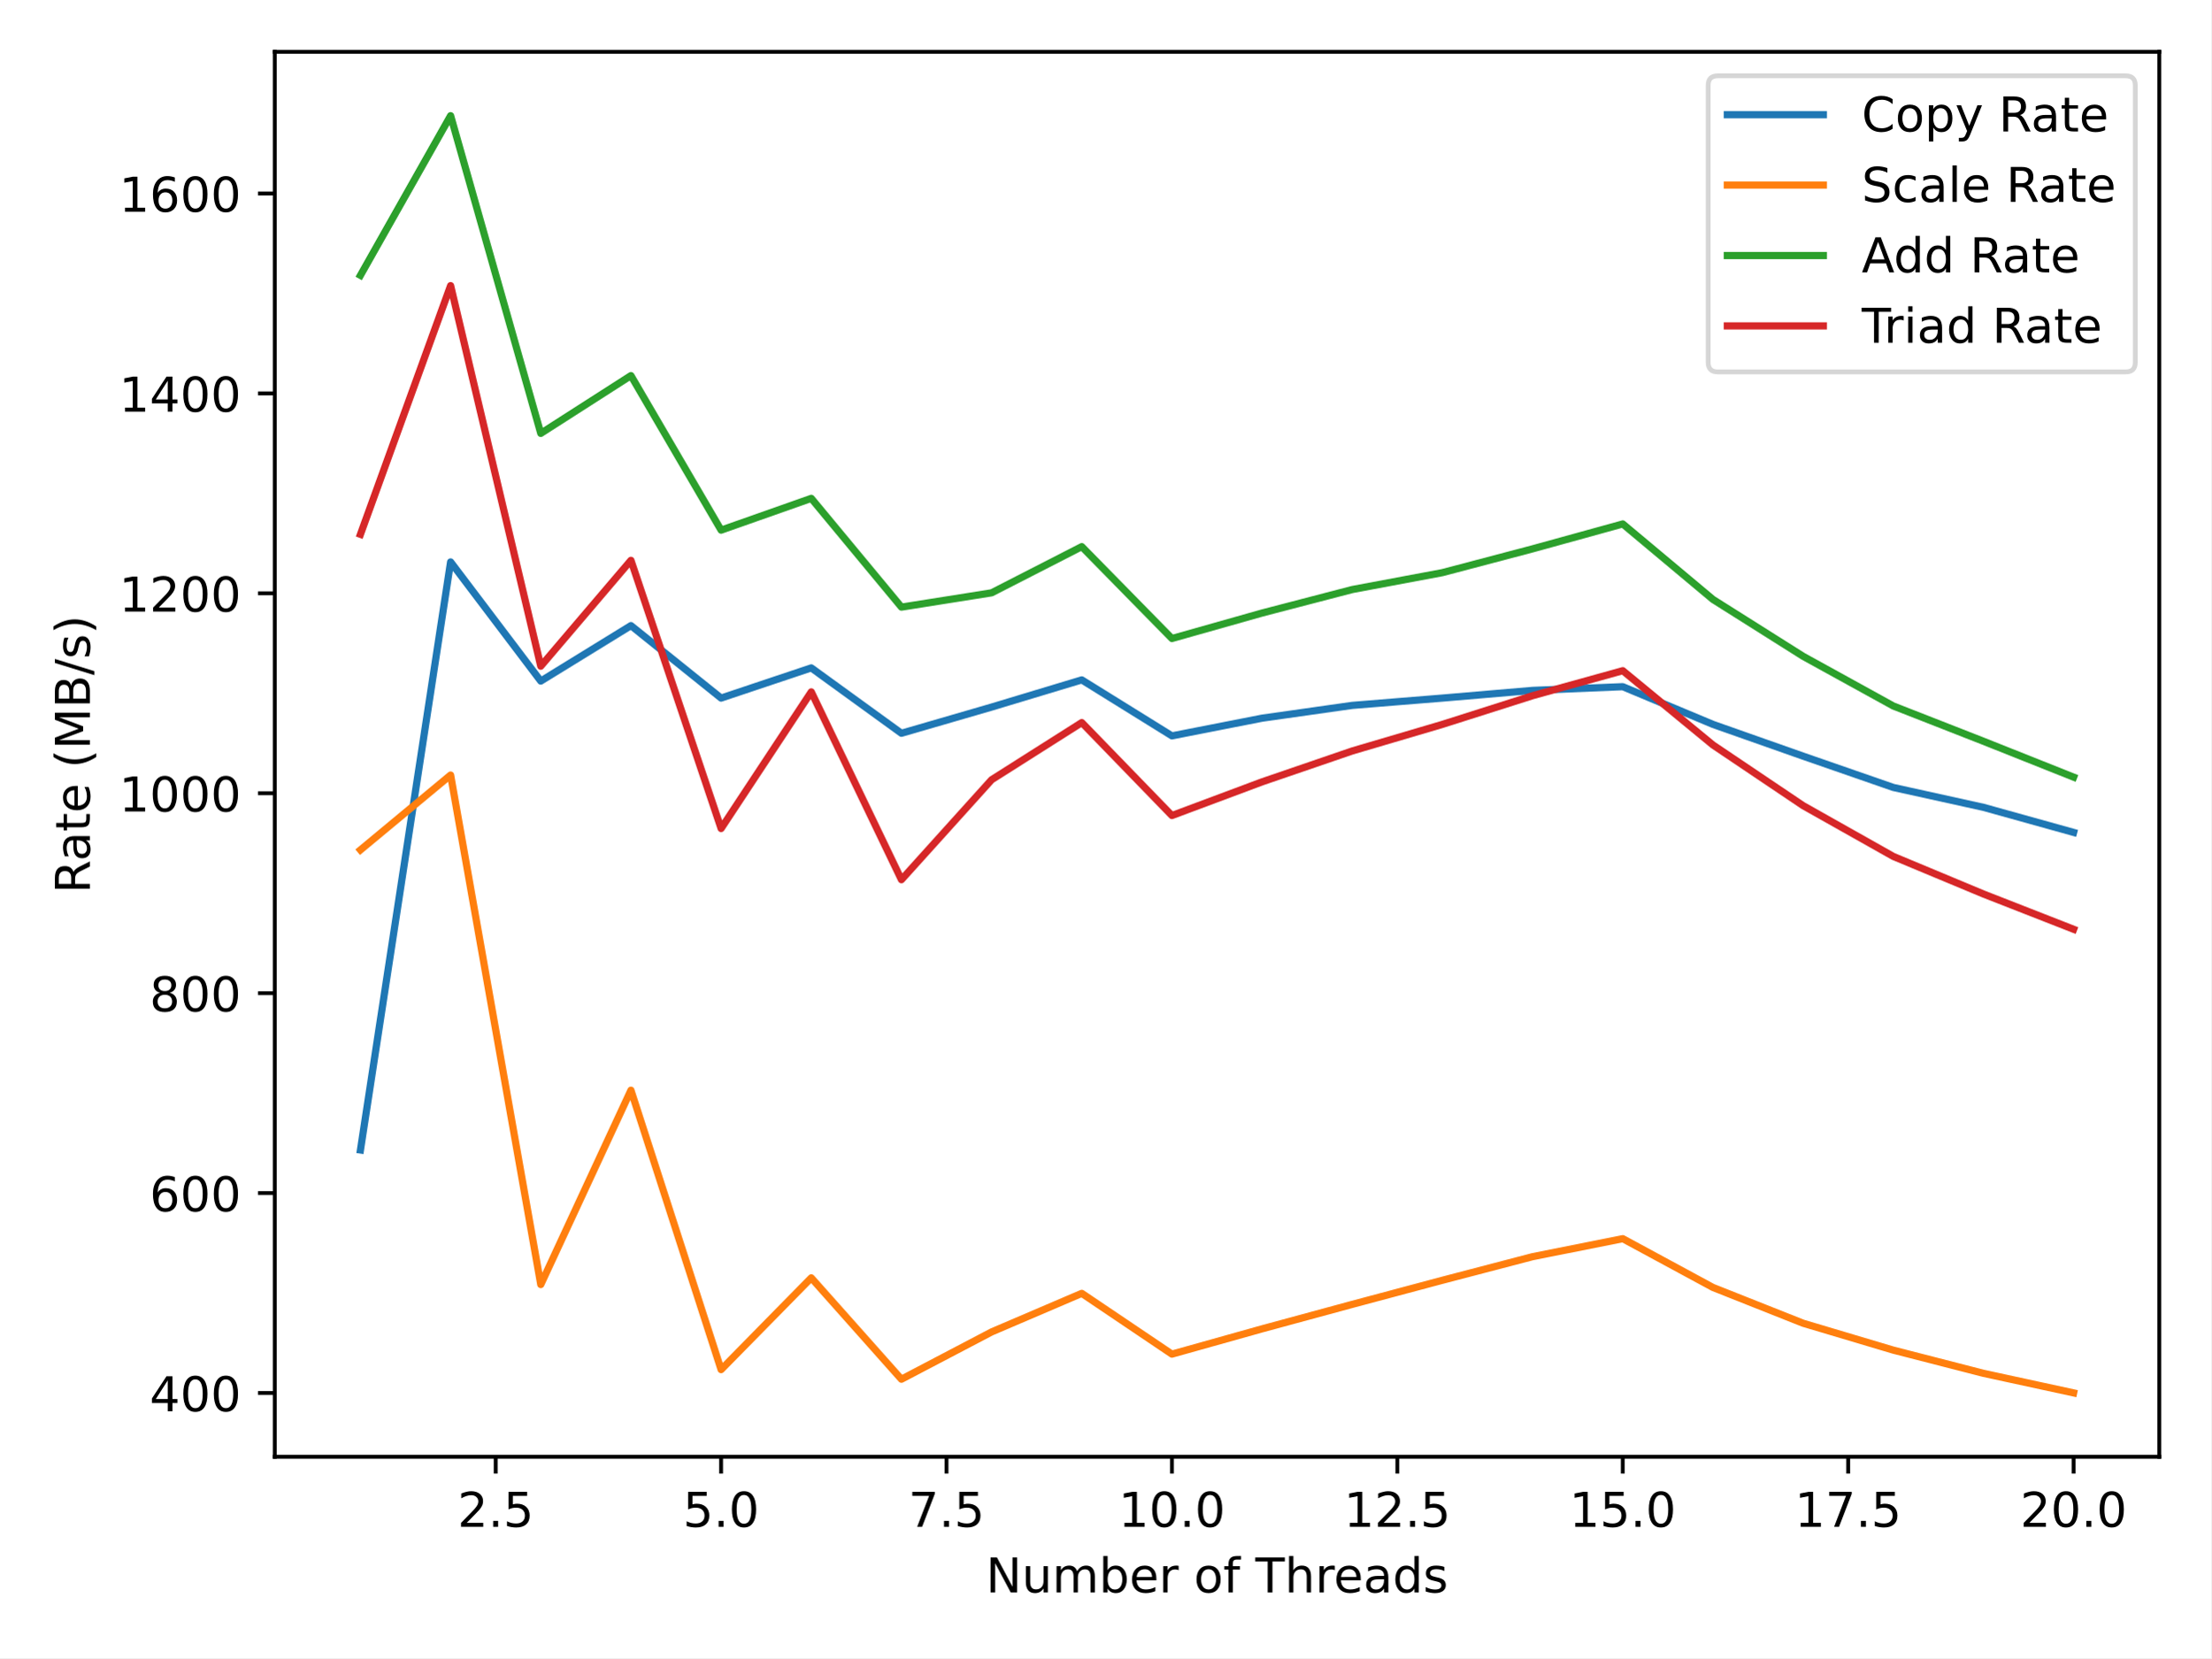
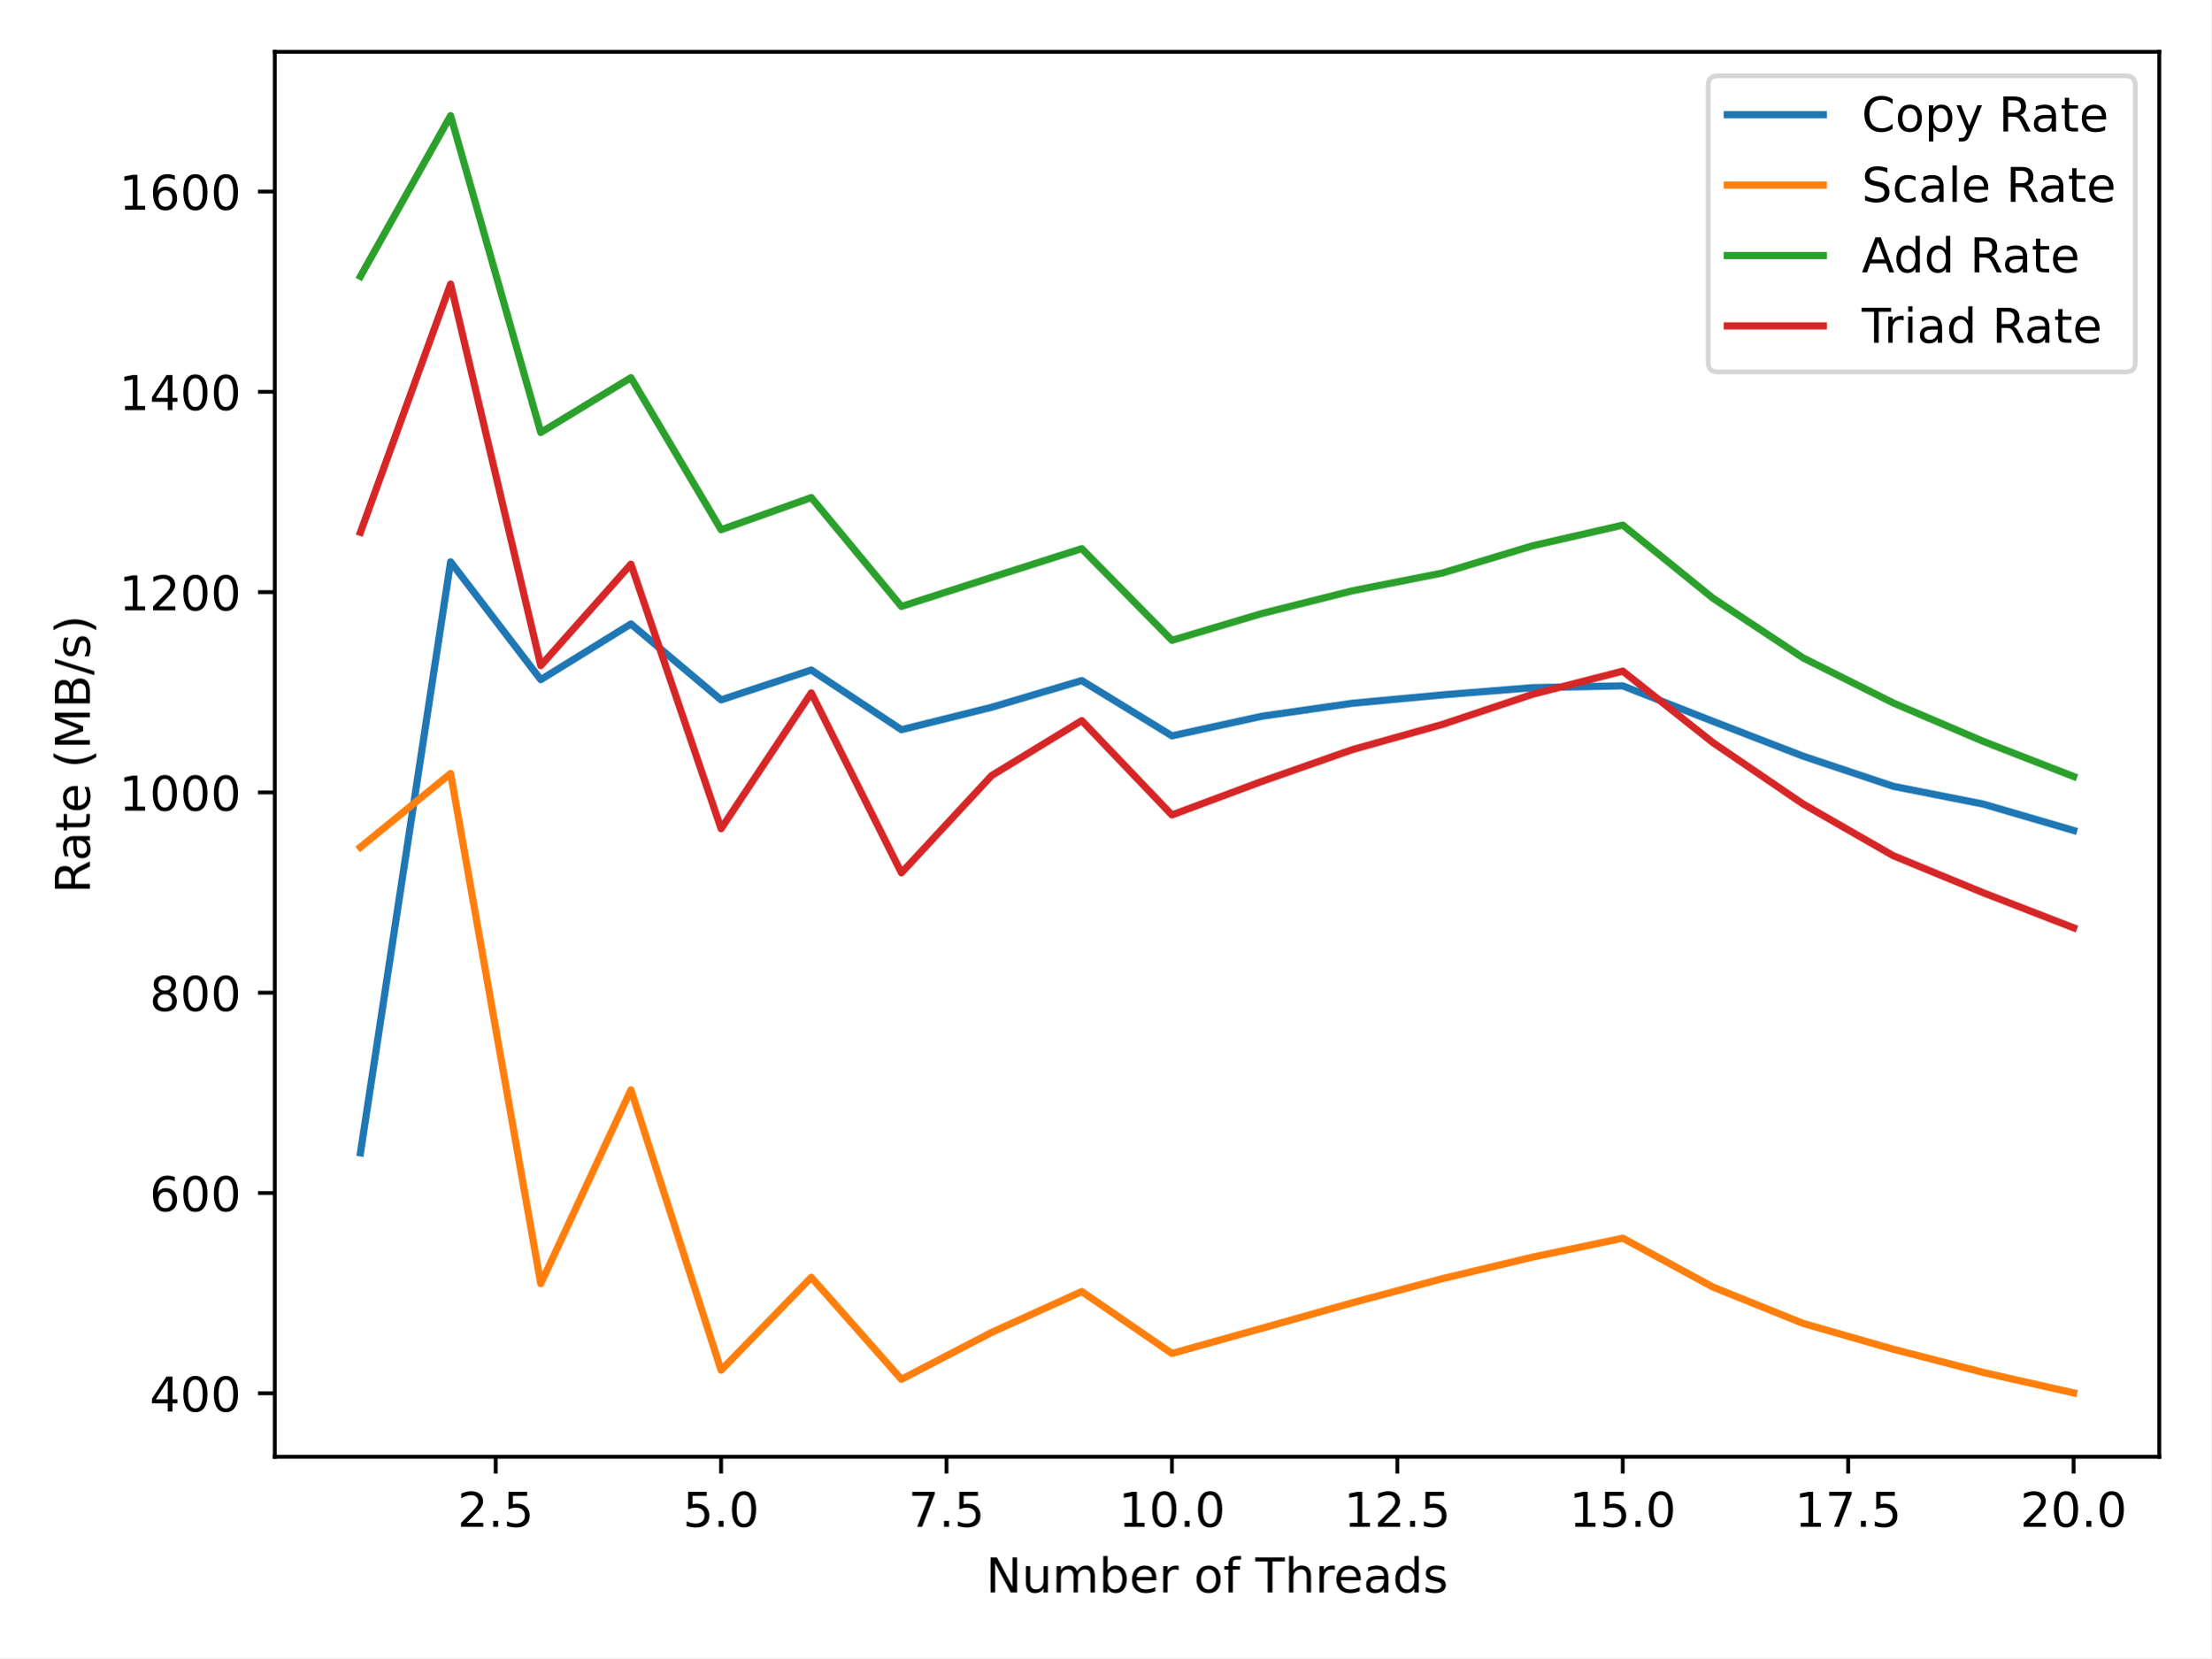
<svg xmlns="http://www.w3.org/2000/svg" xmlns:xlink="http://www.w3.org/1999/xlink" height="345.6pt" version="1.1" viewBox="0 0 460.8 345.6" width="460.8pt">
  <defs>
    <style type="text/css">*{stroke-linecap:butt;stroke-linejoin:round;}</style>
  </defs>
  <g id="figure_1">
    <g id="patch_1">
      <path d="M 0 345.6  L 460.8 345.6  L 460.8 0  L 0 0  z " style="fill:#ffffff;" />
    </g>
    <g id="axes_1">
      <g id="patch_2">
        <path d="M 57.26 303.64  L 450 303.64  L 450 10.8  L 57.26 10.8  z " style="fill:#ffffff;" />
      </g>
      <g id="matplotlib.axis_1">
        <g id="xtick_1">
          <g id="line2d_1">
            <defs>
-               <path d="M 0 0  L 0 3.5  " id="mb4fd46884e" style="stroke:#000000;stroke-width:0.8;" />
-             </defs>
-             <g>
-               <use style="stroke:#000000;stroke-width:0.8;" x="103.299" xlink:href="#mb4fd46884e" y="303.64" />
+               <path d="M 0 0  L 0 3.5  " id="mf806edd4de" style="stroke:#000000;stroke-width:0.8;" />
+             </defs>
+             <g>
+               <use style="stroke:#000000;stroke-width:0.8;" x="103.299" xlink:href="#mf806edd4de" y="303.64" />
            </g>
          </g>
          <g id="text_1">
            <g transform="translate(95.34734 318.2384)scale(0.1 -0.1)">
              <defs>
                <path d="M 19.188 8.297  L 53.609 8.297  L 53.609 0  L 7.328 0  L 7.328 8.297  Q 12.938 14.109 22.625 23.891  Q 32.328 33.688 34.812 36.531  Q 39.547 41.844 41.422 45.531  Q 43.312 49.219 43.312 52.781  Q 43.312 58.594 39.234 62.25  Q 35.156 65.922 28.609 65.922  Q 23.969 65.922 18.812 64.312  Q 13.672 62.703 7.812 59.422  L 7.812 69.391  Q 13.766 71.781 18.938 73  Q 24.125 74.219 28.422 74.219  Q 39.75 74.219 46.484 68.547  Q 53.219 62.891 53.219 53.422  Q 53.219 48.922 51.531 44.891  Q 49.859 40.875 45.406 35.406  Q 44.188 33.984 37.641 27.219  Q 31.109 20.453 19.188 8.297  z " id="DejaVuSans-50" />
                <path d="M 10.688 12.406  L 21 12.406  L 21 0  L 10.688 0  z " id="DejaVuSans-46" />
                <path d="M 10.797 72.906  L 49.516 72.906  L 49.516 64.594  L 19.828 64.594  L 19.828 46.734  Q 21.969 47.469 24.109 47.828  Q 26.266 48.188 28.422 48.188  Q 40.625 48.188 47.75 41.5  Q 54.891 34.812 54.891 23.391  Q 54.891 11.625 47.562 5.094  Q 40.234 -1.422 26.906 -1.422  Q 22.312 -1.422 17.547 -0.641  Q 12.797 0.141 7.719 1.703  L 7.719 11.625  Q 12.109 9.234 16.797 8.062  Q 21.484 6.891 26.703 6.891  Q 35.156 6.891 40.078 11.328  Q 45.016 15.766 45.016 23.391  Q 45.016 31 40.078 35.438  Q 35.156 39.891 26.703 39.891  Q 22.75 39.891 18.812 39.016  Q 14.891 38.141 10.797 36.281  z " id="DejaVuSans-53" />
              </defs>
              <use xlink:href="#DejaVuSans-50" />
              <use x="63.623" xlink:href="#DejaVuSans-46" />
              <use x="95.41" xlink:href="#DejaVuSans-53" />
            </g>
          </g>
        </g>
        <g id="xtick_2">
          <g id="line2d_2">
            <g>
-               <use style="stroke:#000000;stroke-width:0.8;" x="150.277" xlink:href="#mb4fd46884e" y="303.64" />
+               <use style="stroke:#000000;stroke-width:0.8;" x="150.277" xlink:href="#mf806edd4de" y="303.64" />
            </g>
          </g>
          <g id="text_2">
            <g transform="translate(142.3258 318.2384)scale(0.1 -0.1)">
              <defs>
                <path d="M 31.781 66.406  Q 24.172 66.406 20.328 58.906  Q 16.5 51.422 16.5 36.375  Q 16.5 21.391 20.328 13.891  Q 24.172 6.391 31.781 6.391  Q 39.453 6.391 43.281 13.891  Q 47.125 21.391 47.125 36.375  Q 47.125 51.422 43.281 58.906  Q 39.453 66.406 31.781 66.406  z M 31.781 74.219  Q 44.047 74.219 50.516 64.516  Q 56.984 54.828 56.984 36.375  Q 56.984 17.969 50.516 8.266  Q 44.047 -1.422 31.781 -1.422  Q 19.531 -1.422 13.062 8.266  Q 6.594 17.969 6.594 36.375  Q 6.594 54.828 13.062 64.516  Q 19.531 74.219 31.781 74.219  z " id="DejaVuSans-48" />
              </defs>
              <use xlink:href="#DejaVuSans-53" />
              <use x="63.623" xlink:href="#DejaVuSans-46" />
              <use x="95.41" xlink:href="#DejaVuSans-48" />
            </g>
          </g>
        </g>
        <g id="xtick_3">
          <g id="line2d_3">
            <g>
-               <use style="stroke:#000000;stroke-width:0.8;" x="197.256" xlink:href="#mb4fd46884e" y="303.64" />
+               <use style="stroke:#000000;stroke-width:0.8;" x="197.256" xlink:href="#mf806edd4de" y="303.64" />
            </g>
          </g>
          <g id="text_3">
            <g transform="translate(189.3043 318.2384)scale(0.1 -0.1)">
              <defs>
                <path d="M 8.203 72.906  L 55.078 72.906  L 55.078 68.703  L 28.609 0  L 18.312 0  L 43.219 64.594  L 8.203 64.594  z " id="DejaVuSans-55" />
              </defs>
              <use xlink:href="#DejaVuSans-55" />
              <use x="63.623" xlink:href="#DejaVuSans-46" />
              <use x="95.41" xlink:href="#DejaVuSans-53" />
            </g>
          </g>
        </g>
        <g id="xtick_4">
          <g id="line2d_4">
            <g>
-               <use style="stroke:#000000;stroke-width:0.8;" x="244.234" xlink:href="#mb4fd46884e" y="303.64" />
+               <use style="stroke:#000000;stroke-width:0.8;" x="244.234" xlink:href="#mf806edd4de" y="303.64" />
            </g>
          </g>
          <g id="text_4">
            <g transform="translate(233.1015 318.2384)scale(0.1 -0.1)">
              <defs>
                <path d="M 12.406 8.297  L 28.516 8.297  L 28.516 63.922  L 10.984 60.406  L 10.984 69.391  L 28.422 72.906  L 38.281 72.906  L 38.281 8.297  L 54.391 8.297  L 54.391 0  L 12.406 0  z " id="DejaVuSans-49" />
              </defs>
              <use xlink:href="#DejaVuSans-49" />
              <use x="63.623" xlink:href="#DejaVuSans-48" />
              <use x="127.246" xlink:href="#DejaVuSans-46" />
              <use x="159.033" xlink:href="#DejaVuSans-48" />
            </g>
          </g>
        </g>
        <g id="xtick_5">
          <g id="line2d_5">
            <g>
-               <use style="stroke:#000000;stroke-width:0.8;" x="291.213" xlink:href="#mb4fd46884e" y="303.64" />
+               <use style="stroke:#000000;stroke-width:0.8;" x="291.213" xlink:href="#mf806edd4de" y="303.64" />
            </g>
          </g>
          <g id="text_5">
            <g transform="translate(280.08 318.2384)scale(0.1 -0.1)">
              <use xlink:href="#DejaVuSans-49" />
              <use x="63.623" xlink:href="#DejaVuSans-50" />
              <use x="127.246" xlink:href="#DejaVuSans-46" />
              <use x="159.033" xlink:href="#DejaVuSans-53" />
            </g>
          </g>
        </g>
        <g id="xtick_6">
          <g id="line2d_6">
            <g>
-               <use style="stroke:#000000;stroke-width:0.8;" x="338.191" xlink:href="#mb4fd46884e" y="303.64" />
+               <use style="stroke:#000000;stroke-width:0.8;" x="338.191" xlink:href="#mf806edd4de" y="303.64" />
            </g>
          </g>
          <g id="text_6">
            <g transform="translate(327.0584 318.2384)scale(0.1 -0.1)">
              <use xlink:href="#DejaVuSans-49" />
              <use x="63.623" xlink:href="#DejaVuSans-53" />
              <use x="127.246" xlink:href="#DejaVuSans-46" />
              <use x="159.033" xlink:href="#DejaVuSans-48" />
            </g>
          </g>
        </g>
        <g id="xtick_7">
          <g id="line2d_7">
            <g>
-               <use style="stroke:#000000;stroke-width:0.8;" x="385.17" xlink:href="#mb4fd46884e" y="303.64" />
+               <use style="stroke:#000000;stroke-width:0.8;" x="385.17" xlink:href="#mf806edd4de" y="303.64" />
            </g>
          </g>
          <g id="text_7">
            <g transform="translate(374.0369 318.2384)scale(0.1 -0.1)">
              <use xlink:href="#DejaVuSans-49" />
              <use x="63.623" xlink:href="#DejaVuSans-55" />
              <use x="127.246" xlink:href="#DejaVuSans-46" />
              <use x="159.033" xlink:href="#DejaVuSans-53" />
            </g>
          </g>
        </g>
        <g id="xtick_8">
          <g id="line2d_8">
            <g>
-               <use style="stroke:#000000;stroke-width:0.8;" x="432.148" xlink:href="#mb4fd46884e" y="303.64" />
+               <use style="stroke:#000000;stroke-width:0.8;" x="432.148" xlink:href="#mf806edd4de" y="303.64" />
            </g>
          </g>
          <g id="text_8">
            <g transform="translate(421.0154 318.2384)scale(0.1 -0.1)">
              <use xlink:href="#DejaVuSans-50" />
              <use x="63.623" xlink:href="#DejaVuSans-48" />
              <use x="127.246" xlink:href="#DejaVuSans-46" />
              <use x="159.033" xlink:href="#DejaVuSans-48" />
            </g>
          </g>
        </g>
        <g id="text_9">
          <g transform="translate(205.4613 331.9166)scale(0.1 -0.1)">
            <defs>
              <path d="M 9.812 72.906  L 23.094 72.906  L 55.422 11.922  L 55.422 72.906  L 64.984 72.906  L 64.984 0  L 51.703 0  L 19.391 60.984  L 19.391 0  L 9.812 0  z " id="DejaVuSans-78" />
              <path d="M 8.5 21.578  L 8.5 54.688  L 17.484 54.688  L 17.484 21.922  Q 17.484 14.156 20.5 10.266  Q 23.531 6.391 29.594 6.391  Q 36.859 6.391 41.078 11.031  Q 45.312 15.672 45.312 23.688  L 45.312 54.688  L 54.297 54.688  L 54.297 0  L 45.312 0  L 45.312 8.406  Q 42.047 3.422 37.719 1  Q 33.406 -1.422 27.688 -1.422  Q 18.266 -1.422 13.375 4.438  Q 8.5 10.297 8.5 21.578  z M 31.109 56  z " id="DejaVuSans-117" />
              <path d="M 52 44.188  Q 55.375 50.25 60.062 53.125  Q 64.75 56 71.094 56  Q 79.641 56 84.281 50.016  Q 88.922 44.047 88.922 33.016  L 88.922 0  L 79.891 0  L 79.891 32.719  Q 79.891 40.578 77.094 44.375  Q 74.312 48.188 68.609 48.188  Q 61.625 48.188 57.562 43.547  Q 53.516 38.922 53.516 30.906  L 53.516 0  L 44.484 0  L 44.484 32.719  Q 44.484 40.625 41.703 44.406  Q 38.922 48.188 33.109 48.188  Q 26.219 48.188 22.156 43.531  Q 18.109 38.875 18.109 30.906  L 18.109 0  L 9.078 0  L 9.078 54.688  L 18.109 54.688  L 18.109 46.188  Q 21.188 51.219 25.484 53.609  Q 29.781 56 35.688 56  Q 41.656 56 45.828 52.969  Q 50 49.953 52 44.188  z " id="DejaVuSans-109" />
              <path d="M 48.688 27.297  Q 48.688 37.203 44.609 42.844  Q 40.531 48.484 33.406 48.484  Q 26.266 48.484 22.188 42.844  Q 18.109 37.203 18.109 27.297  Q 18.109 17.391 22.188 11.75  Q 26.266 6.109 33.406 6.109  Q 40.531 6.109 44.609 11.75  Q 48.688 17.391 48.688 27.297  z M 18.109 46.391  Q 20.953 51.266 25.266 53.625  Q 29.594 56 35.594 56  Q 45.562 56 51.781 48.094  Q 58.016 40.188 58.016 27.297  Q 58.016 14.406 51.781 6.484  Q 45.562 -1.422 35.594 -1.422  Q 29.594 -1.422 25.266 0.953  Q 20.953 3.328 18.109 8.203  L 18.109 0  L 9.078 0  L 9.078 75.984  L 18.109 75.984  z " id="DejaVuSans-98" />
              <path d="M 56.203 29.594  L 56.203 25.203  L 14.891 25.203  Q 15.484 15.922 20.484 11.062  Q 25.484 6.203 34.422 6.203  Q 39.594 6.203 44.453 7.469  Q 49.312 8.734 54.109 11.281  L 54.109 2.781  Q 49.266 0.734 44.188 -0.344  Q 39.109 -1.422 33.891 -1.422  Q 20.797 -1.422 13.156 6.188  Q 5.516 13.812 5.516 26.812  Q 5.516 40.234 12.766 48.109  Q 20.016 56 32.328 56  Q 43.359 56 49.781 48.891  Q 56.203 41.797 56.203 29.594  z M 47.219 32.234  Q 47.125 39.594 43.094 43.984  Q 39.062 48.391 32.422 48.391  Q 24.906 48.391 20.391 44.141  Q 15.875 39.891 15.188 32.172  z " id="DejaVuSans-101" />
              <path d="M 41.109 46.297  Q 39.594 47.172 37.812 47.578  Q 36.031 48 33.891 48  Q 26.266 48 22.188 43.047  Q 18.109 38.094 18.109 28.812  L 18.109 0  L 9.078 0  L 9.078 54.688  L 18.109 54.688  L 18.109 46.188  Q 20.953 51.172 25.484 53.578  Q 30.031 56 36.531 56  Q 37.453 56 38.578 55.875  Q 39.703 55.766 41.062 55.516  z " id="DejaVuSans-114" />
              <path id="DejaVuSans-32" />
              <path d="M 30.609 48.391  Q 23.391 48.391 19.188 42.75  Q 14.984 37.109 14.984 27.297  Q 14.984 17.484 19.156 11.844  Q 23.344 6.203 30.609 6.203  Q 37.797 6.203 41.984 11.859  Q 46.188 17.531 46.188 27.297  Q 46.188 37.016 41.984 42.703  Q 37.797 48.391 30.609 48.391  z M 30.609 56  Q 42.328 56 49.016 48.375  Q 55.719 40.766 55.719 27.297  Q 55.719 13.875 49.016 6.219  Q 42.328 -1.422 30.609 -1.422  Q 18.844 -1.422 12.172 6.219  Q 5.516 13.875 5.516 27.297  Q 5.516 40.766 12.172 48.375  Q 18.844 56 30.609 56  z " id="DejaVuSans-111" />
              <path d="M 37.109 75.984  L 37.109 68.5  L 28.516 68.5  Q 23.688 68.5 21.797 66.547  Q 19.922 64.594 19.922 59.516  L 19.922 54.688  L 34.719 54.688  L 34.719 47.703  L 19.922 47.703  L 19.922 0  L 10.891 0  L 10.891 47.703  L 2.297 47.703  L 2.297 54.688  L 10.891 54.688  L 10.891 58.5  Q 10.891 67.625 15.141 71.797  Q 19.391 75.984 28.609 75.984  z " id="DejaVuSans-102" />
              <path d="M -0.297 72.906  L 61.375 72.906  L 61.375 64.594  L 35.5 64.594  L 35.5 0  L 25.594 0  L 25.594 64.594  L -0.297 64.594  z " id="DejaVuSans-84" />
              <path d="M 54.891 33.016  L 54.891 0  L 45.906 0  L 45.906 32.719  Q 45.906 40.484 42.875 44.328  Q 39.844 48.188 33.797 48.188  Q 26.516 48.188 22.312 43.547  Q 18.109 38.922 18.109 30.906  L 18.109 0  L 9.078 0  L 9.078 75.984  L 18.109 75.984  L 18.109 46.188  Q 21.344 51.125 25.703 53.562  Q 30.078 56 35.797 56  Q 45.219 56 50.047 50.172  Q 54.891 44.344 54.891 33.016  z " id="DejaVuSans-104" />
              <path d="M 34.281 27.484  Q 23.391 27.484 19.188 25  Q 14.984 22.516 14.984 16.5  Q 14.984 11.719 18.141 8.906  Q 21.297 6.109 26.703 6.109  Q 34.188 6.109 38.703 11.406  Q 43.219 16.703 43.219 25.484  L 43.219 27.484  z M 52.203 31.203  L 52.203 0  L 43.219 0  L 43.219 8.297  Q 40.141 3.328 35.547 0.953  Q 30.953 -1.422 24.312 -1.422  Q 15.922 -1.422 10.953 3.297  Q 6 8.016 6 15.922  Q 6 25.141 12.172 29.828  Q 18.359 34.516 30.609 34.516  L 43.219 34.516  L 43.219 35.406  Q 43.219 41.609 39.141 45  Q 35.062 48.391 27.688 48.391  Q 23 48.391 18.547 47.266  Q 14.109 46.141 10.016 43.891  L 10.016 52.203  Q 14.938 54.109 19.578 55.047  Q 24.219 56 28.609 56  Q 40.484 56 46.344 49.844  Q 52.203 43.703 52.203 31.203  z " id="DejaVuSans-97" />
              <path d="M 45.406 46.391  L 45.406 75.984  L 54.391 75.984  L 54.391 0  L 45.406 0  L 45.406 8.203  Q 42.578 3.328 38.25 0.953  Q 33.938 -1.422 27.875 -1.422  Q 17.969 -1.422 11.734 6.484  Q 5.516 14.406 5.516 27.297  Q 5.516 40.188 11.734 48.094  Q 17.969 56 27.875 56  Q 33.938 56 38.25 53.625  Q 42.578 51.266 45.406 46.391  z M 14.797 27.297  Q 14.797 17.391 18.875 11.75  Q 22.953 6.109 30.078 6.109  Q 37.203 6.109 41.297 11.75  Q 45.406 17.391 45.406 27.297  Q 45.406 37.203 41.297 42.844  Q 37.203 48.484 30.078 48.484  Q 22.953 48.484 18.875 42.844  Q 14.797 37.203 14.797 27.297  z " id="DejaVuSans-100" />
              <path d="M 44.281 53.078  L 44.281 44.578  Q 40.484 46.531 36.375 47.5  Q 32.281 48.484 27.875 48.484  Q 21.188 48.484 17.844 46.438  Q 14.5 44.391 14.5 40.281  Q 14.5 37.156 16.891 35.375  Q 19.281 33.594 26.516 31.984  L 29.594 31.297  Q 39.156 29.25 43.188 25.516  Q 47.219 21.781 47.219 15.094  Q 47.219 7.469 41.188 3.016  Q 35.156 -1.422 24.609 -1.422  Q 20.219 -1.422 15.453 -0.562  Q 10.688 0.297 5.422 2  L 5.422 11.281  Q 10.406 8.688 15.234 7.391  Q 20.062 6.109 24.812 6.109  Q 31.156 6.109 34.562 8.281  Q 37.984 10.453 37.984 14.406  Q 37.984 18.062 35.516 20.016  Q 33.062 21.969 24.703 23.781  L 21.578 24.516  Q 13.234 26.266 9.516 29.906  Q 5.812 33.547 5.812 39.891  Q 5.812 47.609 11.281 51.797  Q 16.75 56 26.812 56  Q 31.781 56 36.172 55.266  Q 40.578 54.547 44.281 53.078  z " id="DejaVuSans-115" />
            </defs>
            <use xlink:href="#DejaVuSans-78" />
            <use x="74.805" xlink:href="#DejaVuSans-117" />
            <use x="138.184" xlink:href="#DejaVuSans-109" />
            <use x="235.596" xlink:href="#DejaVuSans-98" />
            <use x="299.072" xlink:href="#DejaVuSans-101" />
            <use x="360.596" xlink:href="#DejaVuSans-114" />
            <use x="401.709" xlink:href="#DejaVuSans-32" />
            <use x="433.496" xlink:href="#DejaVuSans-111" />
            <use x="494.678" xlink:href="#DejaVuSans-102" />
            <use x="529.883" xlink:href="#DejaVuSans-32" />
            <use x="561.67" xlink:href="#DejaVuSans-84" />
            <use x="622.754" xlink:href="#DejaVuSans-104" />
            <use x="686.133" xlink:href="#DejaVuSans-114" />
            <use x="724.996" xlink:href="#DejaVuSans-101" />
            <use x="786.52" xlink:href="#DejaVuSans-97" />
            <use x="847.799" xlink:href="#DejaVuSans-100" />
            <use x="911.275" xlink:href="#DejaVuSans-115" />
          </g>
        </g>
      </g>
      <g id="matplotlib.axis_2">
        <g id="ytick_1">
          <g id="line2d_9">
            <defs>
-               <path d="M 0 0  L -3.5 0  " id="mf0eaeac0b4" style="stroke:#000000;stroke-width:0.8;" />
-             </defs>
-             <g>
-               <use style="stroke:#000000;stroke-width:0.8;" x="57.26" xlink:href="#mf0eaeac0b4" y="290.35" />
+               <path d="M 0 0  L -3.5 0  " id="m8f9c186b04" style="stroke:#000000;stroke-width:0.8;" />
+             </defs>
+             <g>
+               <use style="stroke:#000000;stroke-width:0.8;" x="57.26" xlink:href="#m8f9c186b04" y="290.413" />
            </g>
          </g>
          <g id="text_10">
-             <g transform="translate(31.1725 294.1491)scale(0.1 -0.1)">
+             <g transform="translate(31.1725 294.2118)scale(0.1 -0.1)">
              <defs>
                <path d="M 37.797 64.312  L 12.891 25.391  L 37.797 25.391  z M 35.203 72.906  L 47.609 72.906  L 47.609 25.391  L 58.016 25.391  L 58.016 17.188  L 47.609 17.188  L 47.609 0  L 37.797 0  L 37.797 17.188  L 4.891 17.188  L 4.891 26.703  z " id="DejaVuSans-52" />
              </defs>
              <use xlink:href="#DejaVuSans-52" />
              <use x="63.623" xlink:href="#DejaVuSans-48" />
              <use x="127.246" xlink:href="#DejaVuSans-48" />
            </g>
          </g>
        </g>
        <g id="ytick_2">
          <g id="line2d_10">
            <g>
-               <use style="stroke:#000000;stroke-width:0.8;" x="57.26" xlink:href="#mf0eaeac0b4" y="248.678" />
+               <use style="stroke:#000000;stroke-width:0.8;" x="57.26" xlink:href="#m8f9c186b04" y="248.663" />
            </g>
          </g>
          <g id="text_11">
-             <g transform="translate(31.1725 252.4777)scale(0.1 -0.1)">
+             <g transform="translate(31.1725 252.4619)scale(0.1 -0.1)">
              <defs>
                <path d="M 33.016 40.375  Q 26.375 40.375 22.484 35.828  Q 18.609 31.297 18.609 23.391  Q 18.609 15.531 22.484 10.953  Q 26.375 6.391 33.016 6.391  Q 39.656 6.391 43.531 10.953  Q 47.406 15.531 47.406 23.391  Q 47.406 31.297 43.531 35.828  Q 39.656 40.375 33.016 40.375  z M 52.594 71.297  L 52.594 62.312  Q 48.875 64.062 45.094 64.984  Q 41.312 65.922 37.594 65.922  Q 27.828 65.922 22.672 59.328  Q 17.531 52.734 16.797 39.406  Q 19.672 43.656 24.016 45.922  Q 28.375 48.188 33.594 48.188  Q 44.578 48.188 50.953 41.516  Q 57.328 34.859 57.328 23.391  Q 57.328 12.156 50.688 5.359  Q 44.047 -1.422 33.016 -1.422  Q 20.359 -1.422 13.672 8.266  Q 6.984 17.969 6.984 36.375  Q 6.984 53.656 15.188 63.938  Q 23.391 74.219 37.203 74.219  Q 40.922 74.219 44.703 73.484  Q 48.484 72.75 52.594 71.297  z " id="DejaVuSans-54" />
              </defs>
              <use xlink:href="#DejaVuSans-54" />
              <use x="63.623" xlink:href="#DejaVuSans-48" />
              <use x="127.246" xlink:href="#DejaVuSans-48" />
            </g>
          </g>
        </g>
        <g id="ytick_3">
          <g id="line2d_11">
            <g>
-               <use style="stroke:#000000;stroke-width:0.8;" x="57.26" xlink:href="#mf0eaeac0b4" y="207.007" />
+               <use style="stroke:#000000;stroke-width:0.8;" x="57.26" xlink:href="#m8f9c186b04" y="206.913" />
            </g>
          </g>
          <g id="text_12">
-             <g transform="translate(31.1725 210.8062)scale(0.1 -0.1)">
+             <g transform="translate(31.1725 210.712)scale(0.1 -0.1)">
              <defs>
                <path d="M 31.781 34.625  Q 24.75 34.625 20.719 30.859  Q 16.703 27.094 16.703 20.516  Q 16.703 13.922 20.719 10.156  Q 24.75 6.391 31.781 6.391  Q 38.812 6.391 42.859 10.172  Q 46.922 13.969 46.922 20.516  Q 46.922 27.094 42.891 30.859  Q 38.875 34.625 31.781 34.625  z M 21.922 38.812  Q 15.578 40.375 12.031 44.719  Q 8.5 49.078 8.5 55.328  Q 8.5 64.062 14.719 69.141  Q 20.953 74.219 31.781 74.219  Q 42.672 74.219 48.875 69.141  Q 55.078 64.062 55.078 55.328  Q 55.078 49.078 51.531 44.719  Q 48 40.375 41.703 38.812  Q 48.828 37.156 52.797 32.312  Q 56.781 27.484 56.781 20.516  Q 56.781 9.906 50.312 4.234  Q 43.844 -1.422 31.781 -1.422  Q 19.734 -1.422 13.25 4.234  Q 6.781 9.906 6.781 20.516  Q 6.781 27.484 10.781 32.312  Q 14.797 37.156 21.922 38.812  z M 18.312 54.391  Q 18.312 48.734 21.844 45.562  Q 25.391 42.391 31.781 42.391  Q 38.141 42.391 41.719 45.562  Q 45.312 48.734 45.312 54.391  Q 45.312 60.062 41.719 63.234  Q 38.141 66.406 31.781 66.406  Q 25.391 66.406 21.844 63.234  Q 18.312 60.062 18.312 54.391  z " id="DejaVuSans-56" />
              </defs>
              <use xlink:href="#DejaVuSans-56" />
              <use x="63.623" xlink:href="#DejaVuSans-48" />
              <use x="127.246" xlink:href="#DejaVuSans-48" />
            </g>
          </g>
        </g>
        <g id="ytick_4">
          <g id="line2d_12">
            <g>
-               <use style="stroke:#000000;stroke-width:0.8;" x="57.26" xlink:href="#mf0eaeac0b4" y="165.336" />
+               <use style="stroke:#000000;stroke-width:0.8;" x="57.26" xlink:href="#m8f9c186b04" y="165.163" />
            </g>
          </g>
          <g id="text_13">
-             <g transform="translate(24.81 169.1347)scale(0.1 -0.1)">
+             <g transform="translate(24.81 168.9621)scale(0.1 -0.1)">
              <use xlink:href="#DejaVuSans-49" />
              <use x="63.623" xlink:href="#DejaVuSans-48" />
              <use x="127.246" xlink:href="#DejaVuSans-48" />
              <use x="190.869" xlink:href="#DejaVuSans-48" />
            </g>
          </g>
        </g>
        <g id="ytick_5">
          <g id="line2d_13">
            <g>
-               <use style="stroke:#000000;stroke-width:0.8;" x="57.26" xlink:href="#mf0eaeac0b4" y="123.664" />
+               <use style="stroke:#000000;stroke-width:0.8;" x="57.26" xlink:href="#m8f9c186b04" y="123.413" />
            </g>
          </g>
          <g id="text_14">
-             <g transform="translate(24.81 127.4633)scale(0.1 -0.1)">
+             <g transform="translate(24.81 127.2122)scale(0.1 -0.1)">
              <use xlink:href="#DejaVuSans-49" />
              <use x="63.623" xlink:href="#DejaVuSans-50" />
              <use x="127.246" xlink:href="#DejaVuSans-48" />
              <use x="190.869" xlink:href="#DejaVuSans-48" />
            </g>
          </g>
        </g>
        <g id="ytick_6">
          <g id="line2d_14">
            <g>
-               <use style="stroke:#000000;stroke-width:0.8;" x="57.26" xlink:href="#mf0eaeac0b4" y="81.993" />
+               <use style="stroke:#000000;stroke-width:0.8;" x="57.26" xlink:href="#m8f9c186b04" y="81.663" />
            </g>
          </g>
          <g id="text_15">
-             <g transform="translate(24.81 85.7918)scale(0.1 -0.1)">
+             <g transform="translate(24.81 85.46235)scale(0.1 -0.1)">
              <use xlink:href="#DejaVuSans-49" />
              <use x="63.623" xlink:href="#DejaVuSans-52" />
              <use x="127.246" xlink:href="#DejaVuSans-48" />
              <use x="190.869" xlink:href="#DejaVuSans-48" />
            </g>
          </g>
        </g>
        <g id="ytick_7">
          <g id="line2d_15">
            <g>
-               <use style="stroke:#000000;stroke-width:0.8;" x="57.26" xlink:href="#mf0eaeac0b4" y="40.321" />
+               <use style="stroke:#000000;stroke-width:0.8;" x="57.26" xlink:href="#m8f9c186b04" y="39.913" />
            </g>
          </g>
          <g id="text_16">
-             <g transform="translate(24.81 44.12033)scale(0.1 -0.1)">
+             <g transform="translate(24.81 43.71246)scale(0.1 -0.1)">
              <use xlink:href="#DejaVuSans-49" />
              <use x="63.623" xlink:href="#DejaVuSans-54" />
              <use x="127.246" xlink:href="#DejaVuSans-48" />
              <use x="190.869" xlink:href="#DejaVuSans-48" />
            </g>
          </g>
        </g>
        <g id="text_17">
          <g transform="translate(18.73031 186.2067)rotate(-90)scale(0.1 -0.1)">
            <defs>
              <path d="M 44.391 34.188  Q 47.562 33.109 50.562 29.594  Q 53.562 26.078 56.594 19.922  L 66.609 0  L 56 0  L 46.688 18.703  Q 43.062 26.031 39.672 28.422  Q 36.281 30.812 30.422 30.812  L 19.672 30.812  L 19.672 0  L 9.812 0  L 9.812 72.906  L 32.078 72.906  Q 44.578 72.906 50.734 67.672  Q 56.891 62.453 56.891 51.906  Q 56.891 45.016 53.688 40.469  Q 50.484 35.938 44.391 34.188  z M 19.672 64.797  L 19.672 38.922  L 32.078 38.922  Q 39.203 38.922 42.844 42.219  Q 46.484 45.516 46.484 51.906  Q 46.484 58.297 42.844 61.547  Q 39.203 64.797 32.078 64.797  z " id="DejaVuSans-82" />
              <path d="M 18.312 70.219  L 18.312 54.688  L 36.812 54.688  L 36.812 47.703  L 18.312 47.703  L 18.312 18.016  Q 18.312 11.328 20.141 9.422  Q 21.969 7.516 27.594 7.516  L 36.812 7.516  L 36.812 0  L 27.594 0  Q 17.188 0 13.234 3.875  Q 9.281 7.766 9.281 18.016  L 9.281 47.703  L 2.688 47.703  L 2.688 54.688  L 9.281 54.688  L 9.281 70.219  z " id="DejaVuSans-116" />
              <path d="M 31 75.875  Q 24.469 64.656 21.281 53.656  Q 18.109 42.672 18.109 31.391  Q 18.109 20.125 21.312 9.062  Q 24.516 -2 31 -13.188  L 23.188 -13.188  Q 15.875 -1.703 12.234 9.375  Q 8.594 20.453 8.594 31.391  Q 8.594 42.281 12.203 53.312  Q 15.828 64.359 23.188 75.875  z " id="DejaVuSans-40" />
              <path d="M 9.812 72.906  L 24.516 72.906  L 43.109 23.297  L 61.812 72.906  L 76.516 72.906  L 76.516 0  L 66.891 0  L 66.891 64.016  L 48.094 14.016  L 38.188 14.016  L 19.391 64.016  L 19.391 0  L 9.812 0  z " id="DejaVuSans-77" />
              <path d="M 19.672 34.812  L 19.672 8.109  L 35.5 8.109  Q 43.453 8.109 47.281 11.406  Q 51.125 14.703 51.125 21.484  Q 51.125 28.328 47.281 31.562  Q 43.453 34.812 35.5 34.812  z M 19.672 64.797  L 19.672 42.828  L 34.281 42.828  Q 41.5 42.828 45.031 45.531  Q 48.578 48.25 48.578 53.812  Q 48.578 59.328 45.031 62.062  Q 41.5 64.797 34.281 64.797  z M 9.812 72.906  L 35.016 72.906  Q 46.297 72.906 52.391 68.219  Q 58.5 63.531 58.5 54.891  Q 58.5 48.188 55.375 44.234  Q 52.25 40.281 46.188 39.312  Q 53.469 37.75 57.5 32.781  Q 61.531 27.828 61.531 20.406  Q 61.531 10.641 54.891 5.312  Q 48.25 0 35.984 0  L 9.812 0  z " id="DejaVuSans-66" />
              <path d="M 25.391 72.906  L 33.688 72.906  L 8.297 -9.281  L 0 -9.281  z " id="DejaVuSans-47" />
              <path d="M 8.016 75.875  L 15.828 75.875  Q 23.141 64.359 26.781 53.312  Q 30.422 42.281 30.422 31.391  Q 30.422 20.453 26.781 9.375  Q 23.141 -1.703 15.828 -13.188  L 8.016 -13.188  Q 14.5 -2 17.703 9.062  Q 20.906 20.125 20.906 31.391  Q 20.906 42.672 17.703 53.656  Q 14.5 64.656 8.016 75.875  z " id="DejaVuSans-41" />
            </defs>
            <use xlink:href="#DejaVuSans-82" />
            <use x="67.232" xlink:href="#DejaVuSans-97" />
            <use x="128.512" xlink:href="#DejaVuSans-116" />
            <use x="167.721" xlink:href="#DejaVuSans-101" />
            <use x="229.244" xlink:href="#DejaVuSans-32" />
            <use x="261.031" xlink:href="#DejaVuSans-40" />
            <use x="300.045" xlink:href="#DejaVuSans-77" />
            <use x="386.324" xlink:href="#DejaVuSans-66" />
            <use x="454.928" xlink:href="#DejaVuSans-47" />
            <use x="488.619" xlink:href="#DejaVuSans-115" />
            <use x="540.719" xlink:href="#DejaVuSans-41" />
          </g>
        </g>
      </g>
      <g id="line2d_16">
-         <path clip-path="url(#p72dd9e0876)" d="M 75.112 239.698  L 93.903 117.122  L 112.695 141.958  L 131.486 130.394  L 150.277 145.5  L 169.069 139.208  L 187.86 152.834  L 206.652 147.375  L 225.443 141.708  L 244.234 153.376  L 263.026 149.688  L 281.817 147.021  L 300.608 145.5  L 319.4 143.896  L 338.191 143.125  L 356.983 150.98  L 375.774 157.605  L 394.565 164.127  L 413.357 168.273  L 432.148 173.503  " style="fill:none;stroke:#1f77b4;stroke-linecap:square;stroke-width:1.5;" />
+         <path clip-path="url(#pcf879115f9)" d="M 75.112 240.292  L 93.903 117.109  L 112.695 141.658  L 131.486 130.051  L 150.277 145.874  L 169.069 139.654  L 187.86 152.095  L 206.652 147.419  L 225.443 141.846  L 244.234 153.369  L 263.026 149.277  L 281.817 146.584  L 300.608 144.831  L 319.4 143.328  L 338.191 142.952  L 356.983 150.342  L 375.774 157.606  L 394.565 163.89  L 413.357 167.605  L 432.148 173.095  " style="fill:none;stroke:#1f77b4;stroke-linecap:square;stroke-width:1.5;" />
      </g>
      <g id="line2d_17">
-         <path clip-path="url(#p72dd9e0876)" d="M 75.112 177.149  L 93.903 161.543  L 112.695 267.743  L 131.486 227.238  L 150.277 285.474  L 169.069 266.347  L 187.86 287.475  L 206.652 277.619  L 225.443 269.577  L 244.234 282.245  L 263.026 276.973  L 281.817 271.869  L 300.608 266.847  L 319.4 261.93  L 338.191 258.18  L 356.983 268.347  L 375.774 275.807  L 394.565 281.411  L 413.357 286.245  L 432.148 290.329  " style="fill:none;stroke:#ff7f0e;stroke-linecap:square;stroke-width:1.5;" />
+         <path clip-path="url(#pcf879115f9)" d="M 75.112 176.582  L 93.903 161.218  L 112.695 267.555  L 131.486 227.162  L 150.277 285.59  L 169.069 266.239  L 187.86 287.49  L 206.652 277.721  L 225.443 269.204  L 244.234 282.104  L 263.026 276.844  L 281.817 271.542  L 300.608 266.511  L 319.4 262.023  L 338.191 258.077  L 356.983 268.264  L 375.774 275.842  L 394.565 281.228  L 413.357 286.071  L 432.148 290.329  " style="fill:none;stroke:#ff7f0e;stroke-linecap:square;stroke-width:1.5;" />
      </g>
      <g id="line2d_18">
-         <path clip-path="url(#p72dd9e0876)" d="M 75.112 57.386  L 93.903 24.111  L 112.695 90.327  L 131.486 78.284  L 150.277 110.496  L 169.069 103.87  L 187.86 126.539  L 206.652 123.56  L 225.443 113.934  L 244.234 133.082  L 263.026 127.769  L 281.817 122.872  L 300.608 119.351  L 319.4 114.392  L 338.191 109.204  L 356.983 124.935  L 375.774 136.791  L 394.565 147.146  L 413.357 154.501  L 432.148 161.981  " style="fill:none;stroke:#2ca02c;stroke-linecap:square;stroke-width:1.5;" />
+         <path clip-path="url(#pcf879115f9)" d="M 75.112 57.594  L 93.903 24.111  L 112.695 90.138  L 131.486 78.72  L 150.277 110.408  L 169.069 103.707  L 187.86 126.398  L 206.652 120.344  L 225.443 114.353  L 244.234 133.454  L 263.026 127.859  L 281.817 123.142  L 300.608 119.426  L 319.4 113.748  L 338.191 109.448  L 356.983 124.686  L 375.774 137.128  L 394.565 146.522  L 413.357 154.538  L 432.148 161.844  " style="fill:none;stroke:#2ca02c;stroke-linecap:square;stroke-width:1.5;" />
      </g>
      <g id="line2d_19">
-         <path clip-path="url(#p72dd9e0876)" d="M 75.112 111.371  L 93.903 59.532  L 112.695 138.853  L 131.486 116.788  L 150.277 172.691  L 169.069 144.208  L 187.86 183.358  L 206.652 162.523  L 225.443 150.605  L 244.234 169.982  L 263.026 162.96  L 281.817 156.522  L 300.608 150.98  L 319.4 145  L 338.191 139.791  L 356.983 155.272  L 375.774 167.919  L 394.565 178.504  L 413.357 186.338  L 432.148 193.693  " style="fill:none;stroke:#d62728;stroke-linecap:square;stroke-width:1.5;" />
+         <path clip-path="url(#pcf879115f9)" d="M 75.112 110.951  L 93.903 59.202  L 112.695 138.735  L 131.486 117.589  L 150.277 172.72  L 169.069 144.413  L 187.86 181.925  L 206.652 161.656  L 225.443 150.196  L 244.234 169.86  L 263.026 162.846  L 281.817 156.249  L 300.608 150.989  L 319.4 144.705  L 338.191 139.883  L 356.983 154.788  L 375.774 167.584  L 394.565 178.356  L 413.357 186.1  L 432.148 193.386  " style="fill:none;stroke:#d62728;stroke-linecap:square;stroke-width:1.5;" />
      </g>
      <g id="patch_3">
        <path d="M 57.26 303.64  L 57.26 10.8  " style="fill:none;stroke:#000000;stroke-linecap:square;stroke-linejoin:miter;stroke-width:0.8;" />
      </g>
      <g id="patch_4">
        <path d="M 450 303.64  L 450 10.8  " style="fill:none;stroke:#000000;stroke-linecap:square;stroke-linejoin:miter;stroke-width:0.8;" />
      </g>
      <g id="patch_5">
        <path d="M 57.26 303.64  L 450 303.64  " style="fill:none;stroke:#000000;stroke-linecap:square;stroke-linejoin:miter;stroke-width:0.8;" />
      </g>
      <g id="patch_6">
        <path d="M 57.26 10.8  L 450 10.8  " style="fill:none;stroke:#000000;stroke-linecap:square;stroke-linejoin:miter;stroke-width:0.8;" />
      </g>
      <g id="legend_1">
        <g id="patch_7">
          <path d="M 357.991 77.513  L 443 77.513  Q 445 77.513 445 75.513  L 445 17.8  Q 445 15.8 443 15.8  L 357.991 15.8  Q 355.991 15.8 355.991 17.8  L 355.991 75.513  Q 355.991 77.513 357.991 77.513  z " style="fill:#ffffff;opacity:0.8;stroke:#cccccc;stroke-linejoin:miter;" />
        </g>
        <g id="line2d_20">
          <path d="M 359.991 23.898  L 379.991 23.898  " style="fill:none;stroke:#1f77b4;stroke-linecap:square;stroke-width:1.5;" />
        </g>
        <g id="line2d_21" />
        <g id="text_18">
          <g transform="translate(387.9906 27.39844)scale(0.1 -0.1)">
            <defs>
              <path d="M 64.406 67.281  L 64.406 56.891  Q 59.422 61.531 53.781 63.812  Q 48.141 66.109 41.797 66.109  Q 29.297 66.109 22.656 58.469  Q 16.016 50.828 16.016 36.375  Q 16.016 21.969 22.656 14.328  Q 29.297 6.688 41.797 6.688  Q 48.141 6.688 53.781 8.984  Q 59.422 11.281 64.406 15.922  L 64.406 5.609  Q 59.234 2.094 53.438 0.328  Q 47.656 -1.422 41.219 -1.422  Q 24.656 -1.422 15.125 8.703  Q 5.609 18.844 5.609 36.375  Q 5.609 53.953 15.125 64.078  Q 24.656 74.219 41.219 74.219  Q 47.75 74.219 53.531 72.484  Q 59.328 70.75 64.406 67.281  z " id="DejaVuSans-67" />
              <path d="M 18.109 8.203  L 18.109 -20.797  L 9.078 -20.797  L 9.078 54.688  L 18.109 54.688  L 18.109 46.391  Q 20.953 51.266 25.266 53.625  Q 29.594 56 35.594 56  Q 45.562 56 51.781 48.094  Q 58.016 40.188 58.016 27.297  Q 58.016 14.406 51.781 6.484  Q 45.562 -1.422 35.594 -1.422  Q 29.594 -1.422 25.266 0.953  Q 20.953 3.328 18.109 8.203  z M 48.688 27.297  Q 48.688 37.203 44.609 42.844  Q 40.531 48.484 33.406 48.484  Q 26.266 48.484 22.188 42.844  Q 18.109 37.203 18.109 27.297  Q 18.109 17.391 22.188 11.75  Q 26.266 6.109 33.406 6.109  Q 40.531 6.109 44.609 11.75  Q 48.688 17.391 48.688 27.297  z " id="DejaVuSans-112" />
              <path d="M 32.172 -5.078  Q 28.375 -14.844 24.75 -17.812  Q 21.141 -20.797 15.094 -20.797  L 7.906 -20.797  L 7.906 -13.281  L 13.188 -13.281  Q 16.891 -13.281 18.938 -11.516  Q 21 -9.766 23.484 -3.219  L 25.094 0.875  L 2.984 54.688  L 12.5 54.688  L 29.594 11.922  L 46.688 54.688  L 56.203 54.688  z " id="DejaVuSans-121" />
            </defs>
            <use xlink:href="#DejaVuSans-67" />
            <use x="69.824" xlink:href="#DejaVuSans-111" />
            <use x="131.006" xlink:href="#DejaVuSans-112" />
            <use x="194.482" xlink:href="#DejaVuSans-121" />
            <use x="253.662" xlink:href="#DejaVuSans-32" />
            <use x="285.449" xlink:href="#DejaVuSans-82" />
            <use x="352.682" xlink:href="#DejaVuSans-97" />
            <use x="413.961" xlink:href="#DejaVuSans-116" />
            <use x="453.17" xlink:href="#DejaVuSans-101" />
          </g>
        </g>
        <g id="line2d_22">
          <path d="M 359.991 38.577  L 379.991 38.577  " style="fill:none;stroke:#ff7f0e;stroke-linecap:square;stroke-width:1.5;" />
        </g>
        <g id="line2d_23" />
        <g id="text_19">
          <g transform="translate(387.9906 42.07656)scale(0.1 -0.1)">
            <defs>
              <path d="M 53.516 70.516  L 53.516 60.891  Q 47.906 63.578 42.922 64.891  Q 37.938 66.219 33.297 66.219  Q 25.25 66.219 20.875 63.094  Q 16.5 59.969 16.5 54.203  Q 16.5 49.359 19.406 46.891  Q 22.312 44.438 30.422 42.922  L 36.375 41.703  Q 47.406 39.594 52.656 34.297  Q 57.906 29 57.906 20.125  Q 57.906 9.516 50.797 4.047  Q 43.703 -1.422 29.984 -1.422  Q 24.812 -1.422 18.969 -0.25  Q 13.141 0.922 6.891 3.219  L 6.891 13.375  Q 12.891 10.016 18.656 8.297  Q 24.422 6.594 29.984 6.594  Q 38.422 6.594 43.016 9.906  Q 47.609 13.234 47.609 19.391  Q 47.609 24.75 44.312 27.781  Q 41.016 30.812 33.5 32.328  L 27.484 33.5  Q 16.453 35.688 11.516 40.375  Q 6.594 45.062 6.594 53.422  Q 6.594 63.094 13.406 68.656  Q 20.219 74.219 32.172 74.219  Q 37.312 74.219 42.625 73.281  Q 47.953 72.359 53.516 70.516  z " id="DejaVuSans-83" />
              <path d="M 48.781 52.594  L 48.781 44.188  Q 44.969 46.297 41.141 47.344  Q 37.312 48.391 33.406 48.391  Q 24.656 48.391 19.812 42.844  Q 14.984 37.312 14.984 27.297  Q 14.984 17.281 19.812 11.734  Q 24.656 6.203 33.406 6.203  Q 37.312 6.203 41.141 7.25  Q 44.969 8.297 48.781 10.406  L 48.781 2.094  Q 45.016 0.344 40.984 -0.531  Q 36.969 -1.422 32.422 -1.422  Q 20.062 -1.422 12.781 6.344  Q 5.516 14.109 5.516 27.297  Q 5.516 40.672 12.859 48.328  Q 20.219 56 33.016 56  Q 37.156 56 41.109 55.141  Q 45.062 54.297 48.781 52.594  z " id="DejaVuSans-99" />
              <path d="M 9.422 75.984  L 18.406 75.984  L 18.406 0  L 9.422 0  z " id="DejaVuSans-108" />
            </defs>
            <use xlink:href="#DejaVuSans-83" />
            <use x="63.477" xlink:href="#DejaVuSans-99" />
            <use x="118.457" xlink:href="#DejaVuSans-97" />
            <use x="179.736" xlink:href="#DejaVuSans-108" />
            <use x="207.52" xlink:href="#DejaVuSans-101" />
            <use x="269.043" xlink:href="#DejaVuSans-32" />
            <use x="300.83" xlink:href="#DejaVuSans-82" />
            <use x="368.062" xlink:href="#DejaVuSans-97" />
            <use x="429.342" xlink:href="#DejaVuSans-116" />
            <use x="468.551" xlink:href="#DejaVuSans-101" />
          </g>
        </g>
        <g id="line2d_24">
          <path d="M 359.991 53.255  L 379.991 53.255  " style="fill:none;stroke:#2ca02c;stroke-linecap:square;stroke-width:1.5;" />
        </g>
        <g id="line2d_25" />
        <g id="text_20">
          <g transform="translate(387.9906 56.75469)scale(0.1 -0.1)">
            <defs>
              <path d="M 34.188 63.188  L 20.797 26.906  L 47.609 26.906  z M 28.609 72.906  L 39.797 72.906  L 67.578 0  L 57.328 0  L 50.688 18.703  L 17.828 18.703  L 11.188 0  L 0.781 0  z " id="DejaVuSans-65" />
            </defs>
            <use xlink:href="#DejaVuSans-65" />
            <use x="66.658" xlink:href="#DejaVuSans-100" />
            <use x="130.135" xlink:href="#DejaVuSans-100" />
            <use x="193.611" xlink:href="#DejaVuSans-32" />
            <use x="225.398" xlink:href="#DejaVuSans-82" />
            <use x="292.631" xlink:href="#DejaVuSans-97" />
            <use x="353.91" xlink:href="#DejaVuSans-116" />
            <use x="393.119" xlink:href="#DejaVuSans-101" />
          </g>
        </g>
        <g id="line2d_26">
          <path d="M 359.991 67.933  L 379.991 67.933  " style="fill:none;stroke:#d62728;stroke-linecap:square;stroke-width:1.5;" />
        </g>
        <g id="line2d_27" />
        <g id="text_21">
          <g transform="translate(387.9906 71.43281)scale(0.1 -0.1)">
            <defs>
              <path d="M 9.422 54.688  L 18.406 54.688  L 18.406 0  L 9.422 0  z M 9.422 75.984  L 18.406 75.984  L 18.406 64.594  L 9.422 64.594  z " id="DejaVuSans-105" />
            </defs>
            <use xlink:href="#DejaVuSans-84" />
            <use x="46.334" xlink:href="#DejaVuSans-114" />
            <use x="87.447" xlink:href="#DejaVuSans-105" />
            <use x="115.23" xlink:href="#DejaVuSans-97" />
            <use x="176.51" xlink:href="#DejaVuSans-100" />
            <use x="239.986" xlink:href="#DejaVuSans-32" />
            <use x="271.773" xlink:href="#DejaVuSans-82" />
            <use x="339.006" xlink:href="#DejaVuSans-97" />
            <use x="400.285" xlink:href="#DejaVuSans-116" />
            <use x="439.494" xlink:href="#DejaVuSans-101" />
          </g>
        </g>
      </g>
    </g>
  </g>
  <defs>
-     <clipPath id="p72dd9e0876">
+     <clipPath id="pcf879115f9">
      <rect height="292.84" width="392.74" x="57.26" y="10.8" />
    </clipPath>
  </defs>
</svg>
